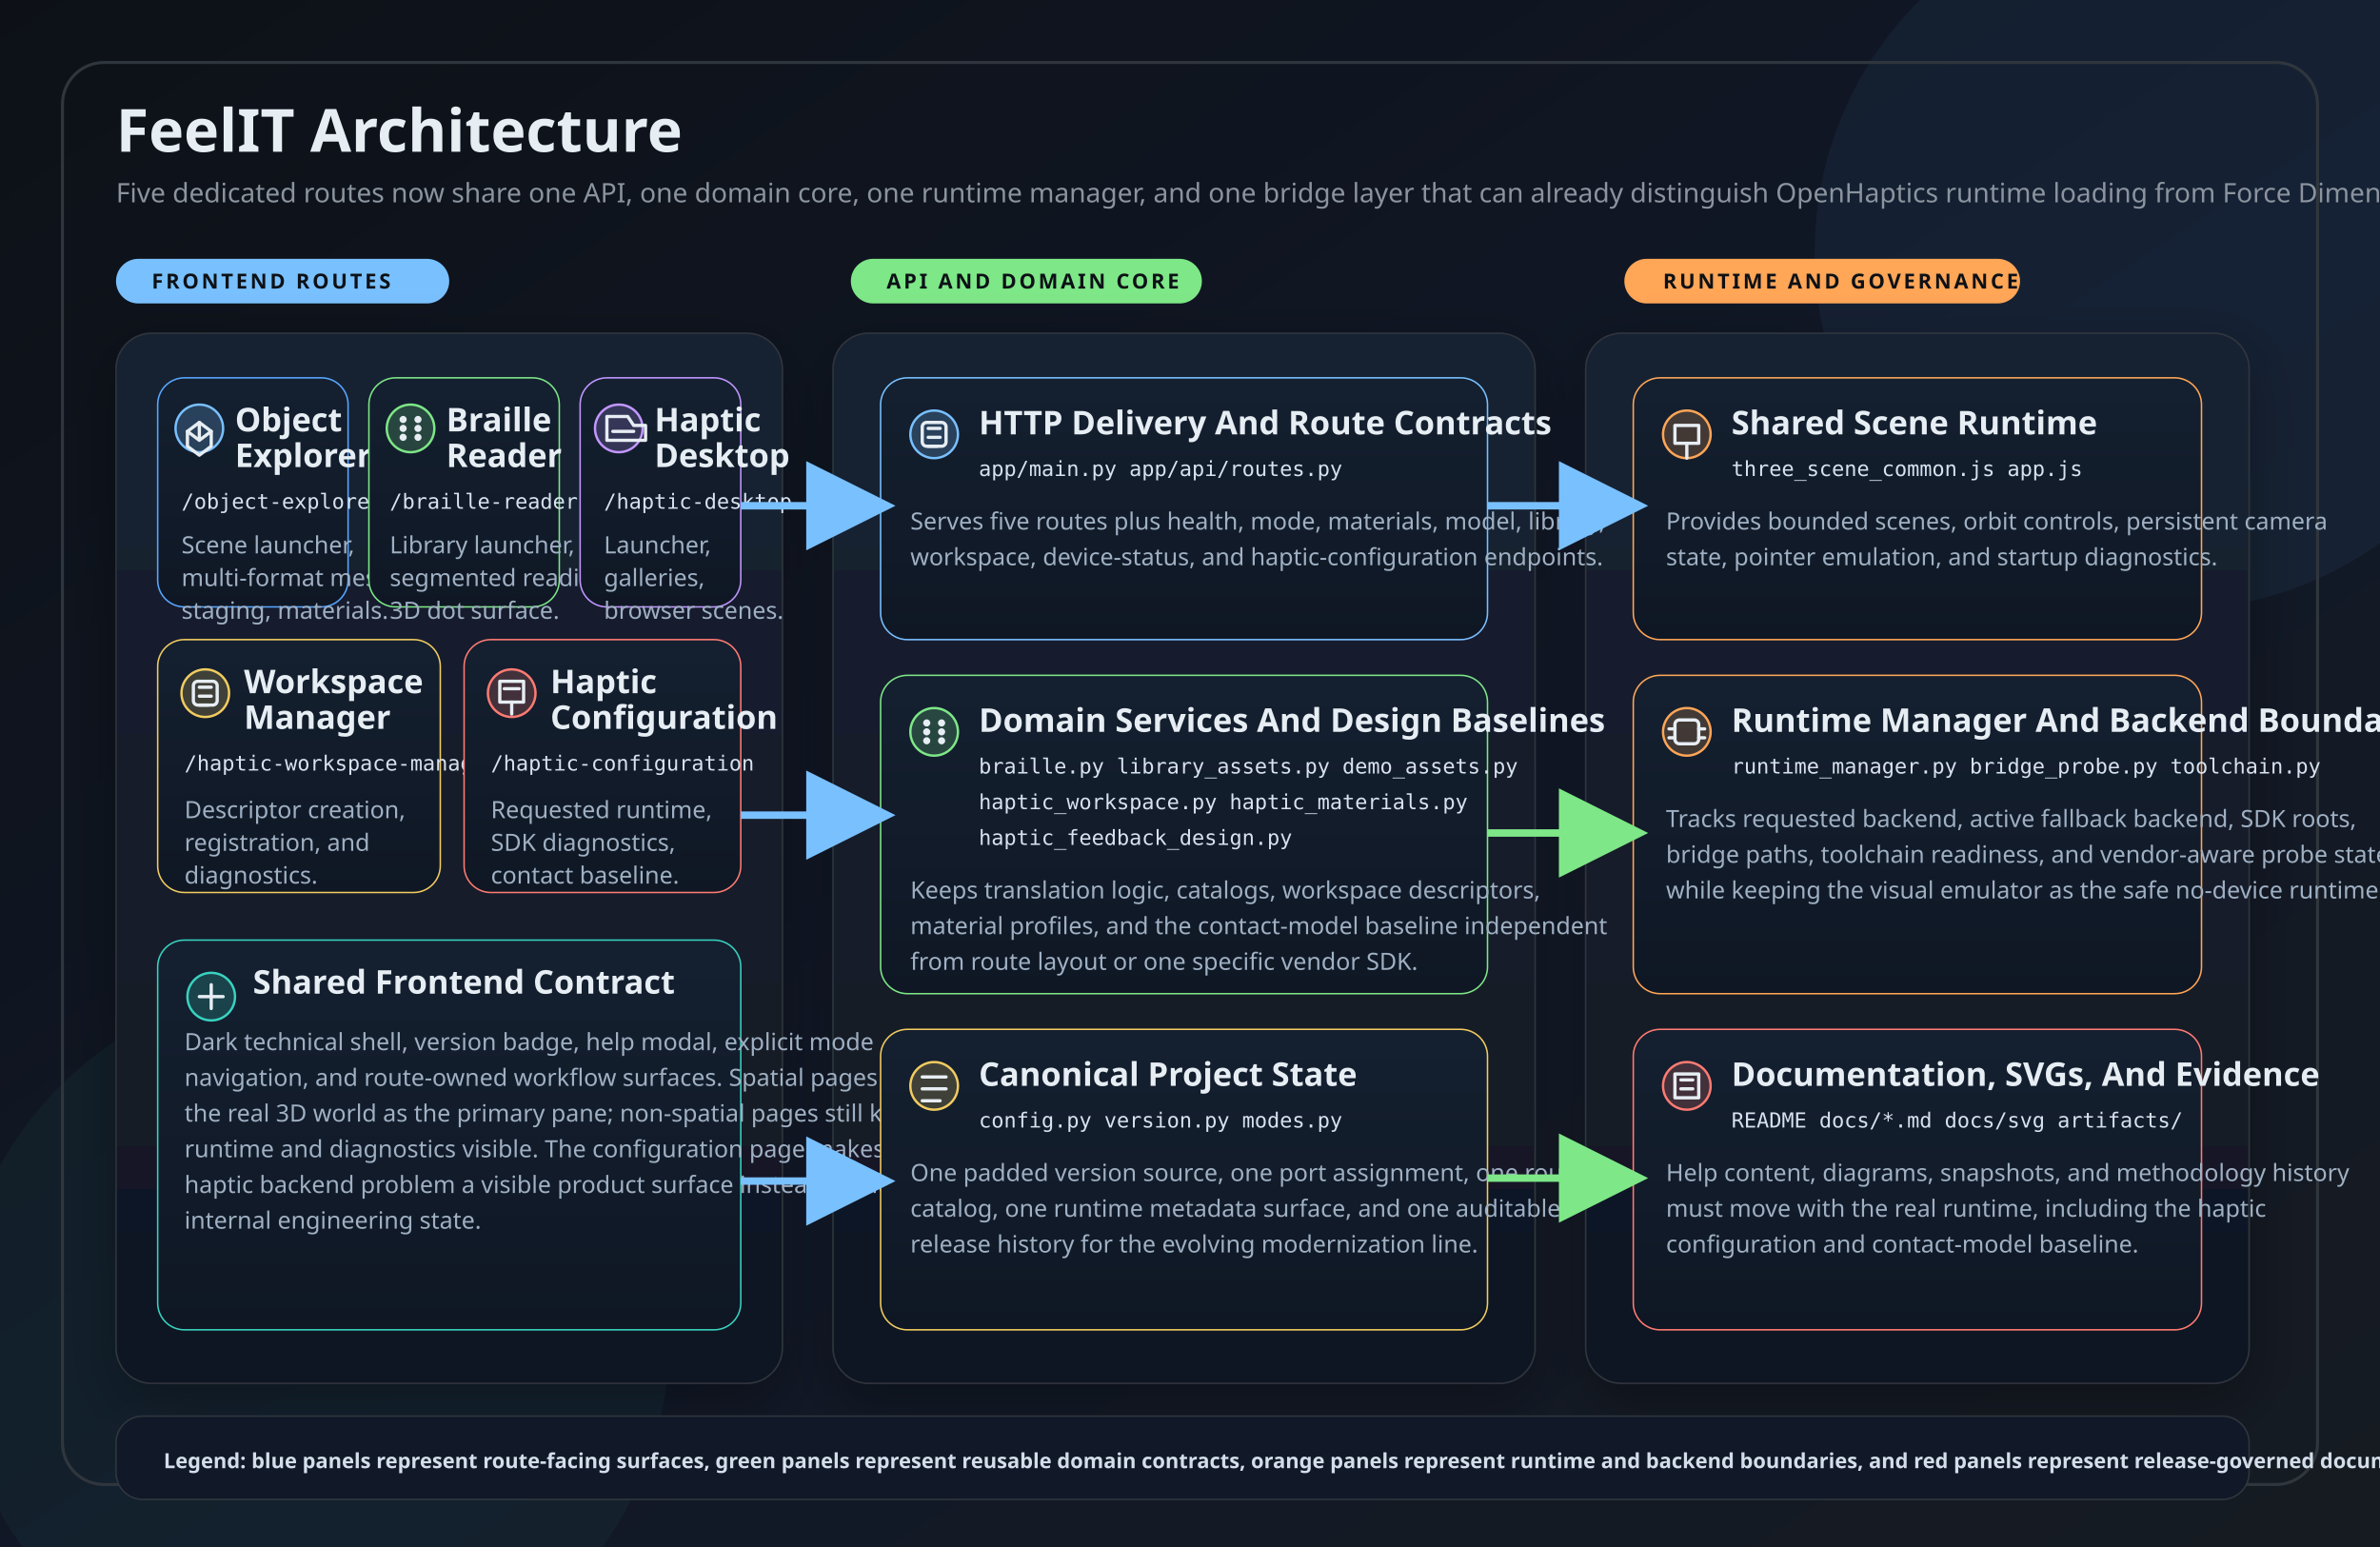
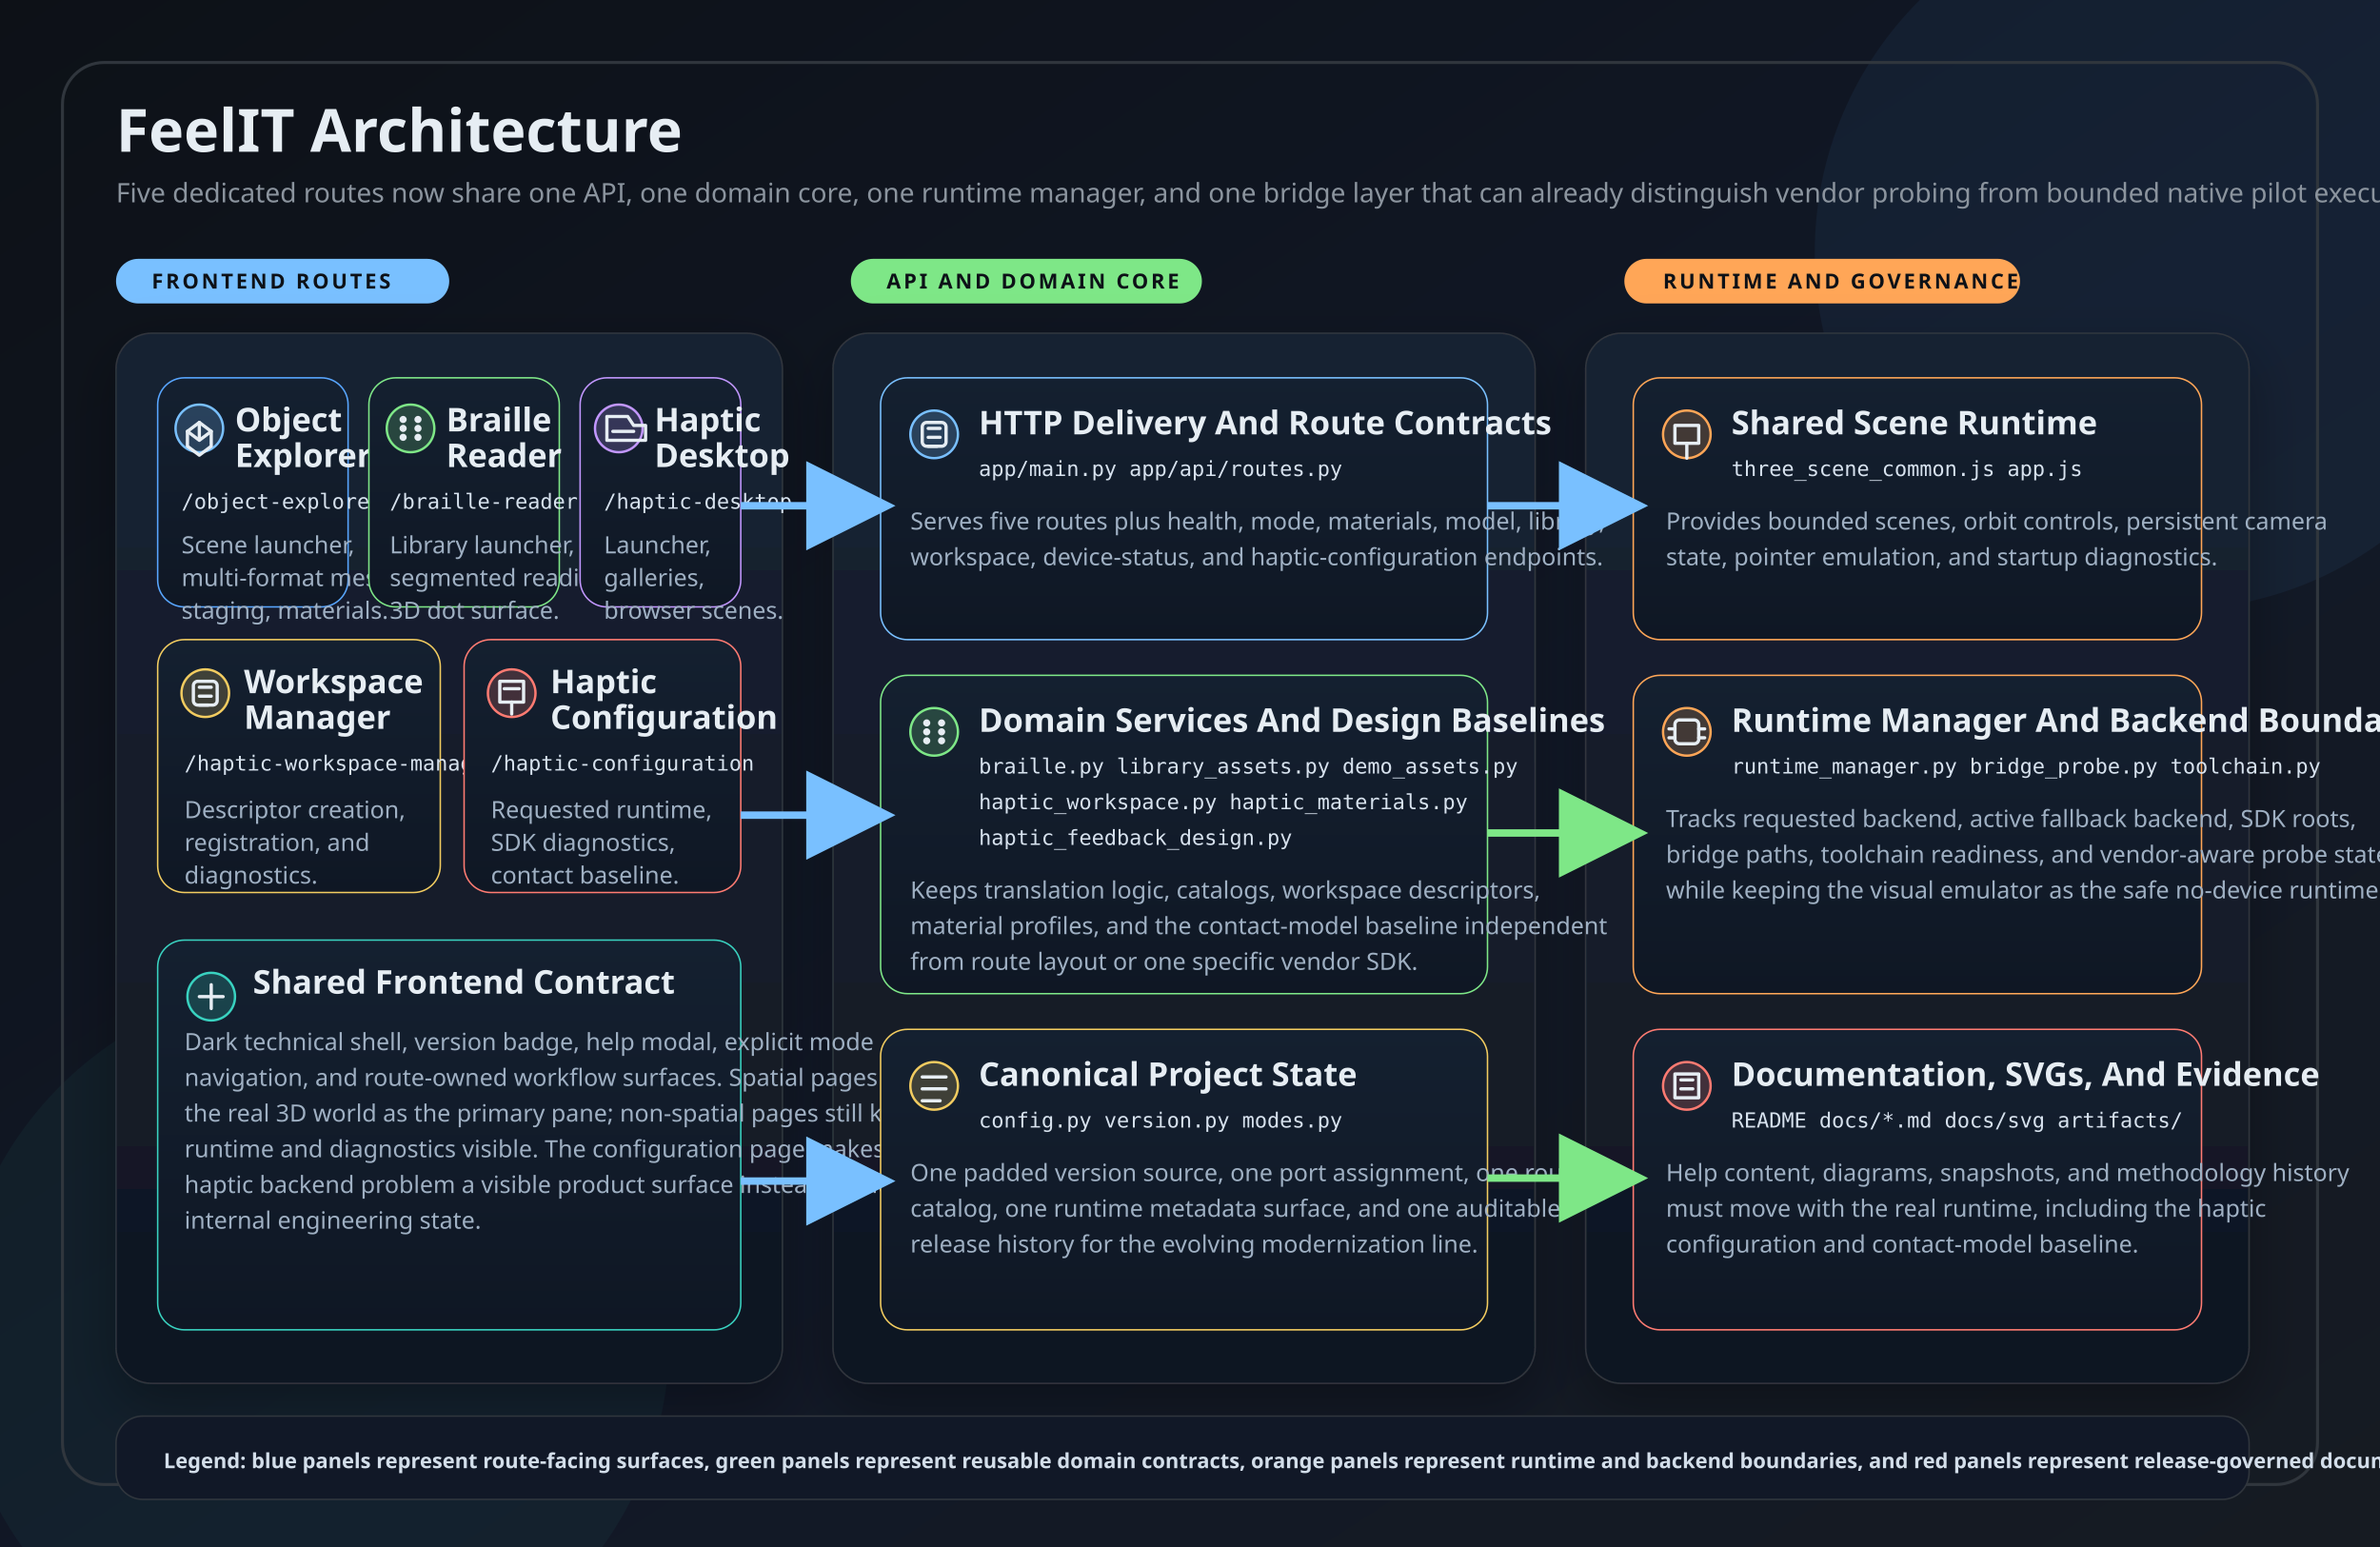
<svg xmlns="http://www.w3.org/2000/svg" width="1600" height="1040" viewBox="0 0 1600 1040" role="img" aria-labelledby="title desc">
  <defs>
    <linearGradient id="bg" x1="0" y1="0" x2="1" y2="1">
      <stop offset="0%" stop-color="#0d1117" />
      <stop offset="55%" stop-color="#111827" />
      <stop offset="100%" stop-color="#161b22" />
    </linearGradient>
    <linearGradient id="panel" x1="0" y1="0" x2="0" y2="1">
      <stop offset="0%" stop-color="#182233" />
      <stop offset="100%" stop-color="#101722" />
    </linearGradient>
    <linearGradient id="panelSoft" x1="0" y1="0" x2="0" y2="1">
      <stop offset="0%" stop-color="#142030" />
      <stop offset="100%" stop-color="#0f1724" />
    </linearGradient>
    <filter id="shadow" x="-20%" y="-20%" width="140%" height="140%">
      <feDropShadow dx="0" dy="14" stdDeviation="18" flood-color="#000000" flood-opacity="0.30" />
    </filter>
    <marker id="arrowBlue" markerWidth="12" markerHeight="12" refX="10" refY="6" orient="auto">
      <path d="M0 0 L12 6 L0 12 Z" fill="#79c0ff" />
    </marker>
    <marker id="arrowGreen" markerWidth="12" markerHeight="12" refX="10" refY="6" orient="auto">
      <path d="M0 0 L12 6 L0 12 Z" fill="#7ee787" />
    </marker>
    <style>
      .title { font: 700 40px 'Segoe UI', sans-serif; fill: #e6edf3; }
      .subtitle { font: 400 18px 'Segoe UI', sans-serif; fill: #8b949e; }
      .lane { font: 700 14px 'Segoe UI', sans-serif; fill: #0d1117; letter-spacing: 1.8px; }
      .cardTitle { font: 700 22px 'Segoe UI', sans-serif; fill: #e6edf3; }
      .body { font: 400 16px 'Segoe UI', sans-serif; fill: #9fb0c3; }
      .mono { font: 400 14px Consolas, monospace; fill: #d7e2ee; }
      .legend { font: 600 14px 'Segoe UI', sans-serif; fill: #d3deea; }
      .badge { font: 700 12px 'Segoe UI', sans-serif; fill: #0d1117; letter-spacing: 1px; }
      .iconStroke { stroke: #e6edf3; stroke-width: 2.2; stroke-linecap: round; stroke-linejoin: round; fill: none; }
      .iconFillBlue { fill: rgba(121,192,255,0.22); stroke: #79c0ff; stroke-width: 1.6; }
      .iconFillGreen { fill: rgba(126,231,135,0.20); stroke: #7ee787; stroke-width: 1.6; }
      .iconFillPurple { fill: rgba(194,151,255,0.20); stroke: #c297ff; stroke-width: 1.6; }
      .iconFillOrange { fill: rgba(255,166,87,0.20); stroke: #ffa657; stroke-width: 1.6; }
      .iconFillYellow { fill: rgba(242,204,96,0.20); stroke: #f2cc60; stroke-width: 1.6; }
      .iconFillRed { fill: rgba(255,123,114,0.20); stroke: #ff7b72; stroke-width: 1.6; }
    </style>
  </defs>
  <rect width="1600" height="1040" fill="url(#bg)" />
  <circle cx="1460" cy="170" r="240" fill="#58a6ff" opacity="0.06" />
  <circle cx="210" cy="900" r="240" fill="#39d2c0" opacity="0.05" />
  <rect x="42" y="42" width="1516" height="956" rx="28" fill="none" stroke="#30363d" stroke-width="2" />
  <text x="78" y="102" class="title">FeelIT Architecture</text>
-   <text x="78" y="136" class="subtitle">Five dedicated routes now share one API, one domain core, one runtime manager, and one bridge layer that can already distinguish OpenHaptics runtime loading from Force Dimension device enumeration.</text>
+   <text x="78" y="136" class="subtitle">Five dedicated routes now share one API, one domain core, one runtime manager, and one bridge layer that can already distinguish vendor probing from bounded native pilot execution across OpenHaptics and Force Dimension.</text>
  <rect x="78" y="174" width="224" height="30" rx="15" fill="#79c0ff" />
  <text x="102" y="194" class="lane">FRONTEND ROUTES</text>
  <rect x="572" y="174" width="236" height="30" rx="15" fill="#7ee787" />
  <text x="596" y="194" class="lane">API AND DOMAIN CORE</text>
  <rect x="1092" y="174" width="266" height="30" rx="15" fill="#ffa657" />
  <text x="1118" y="194" class="lane">RUNTIME AND GOVERNANCE</text>
  <rect x="78" y="224" width="448" height="706" rx="24" fill="url(#panel)" stroke="#30363d" filter="url(#shadow)" />
  <rect x="560" y="224" width="472" height="706" rx="24" fill="url(#panel)" stroke="#30363d" filter="url(#shadow)" />
  <rect x="1066" y="224" width="446" height="706" rx="24" fill="url(#panel)" stroke="#30363d" filter="url(#shadow)" />
  <rect x="106" y="254" width="128" height="154" rx="18" fill="url(#panelSoft)" stroke="#58a6ff" />
  <circle cx="134" cy="288" r="16" class="iconFillBlue" />
  <path d="M126 290 L134 284 L142 290 L142 300 L134 306 L126 300 Z" class="iconStroke" />
  <path d="M134 284 L134 295" class="iconStroke" />
  <path d="M126 290 L134 296 L142 290" class="iconStroke" />
  <text x="158" y="290" class="cardTitle">Object</text>
  <text x="158" y="314" class="cardTitle">Explorer</text>
  <text x="122" y="342" class="mono">/object-explorer</text>
  <text x="122" y="372" class="body">Scene launcher,</text>
  <text x="122" y="394" class="body">multi-format mesh</text>
  <text x="122" y="416" class="body">staging, materials.</text>
  <rect x="248" y="254" width="128" height="154" rx="18" fill="url(#panelSoft)" stroke="#7ee787" />
  <circle cx="276" cy="288" r="16" class="iconFillGreen" />
  <circle cx="271" cy="282" r="2.4" fill="#e6edf3" />
  <circle cx="281" cy="282" r="2.4" fill="#e6edf3" />
  <circle cx="271" cy="288" r="2.4" fill="#e6edf3" />
  <circle cx="281" cy="288" r="2.4" fill="#e6edf3" />
  <circle cx="271" cy="294" r="2.4" fill="#e6edf3" />
  <circle cx="281" cy="294" r="2.4" fill="#e6edf3" />
  <text x="300" y="290" class="cardTitle">Braille</text>
  <text x="300" y="314" class="cardTitle">Reader</text>
  <text x="262" y="342" class="mono">/braille-reader</text>
  <text x="262" y="372" class="body">Library launcher,</text>
  <text x="262" y="394" class="body">segmented reading,</text>
  <text x="262" y="416" class="body">3D dot surface.</text>
  <rect x="390" y="254" width="108" height="154" rx="18" fill="url(#panelSoft)" stroke="#c297ff" />
  <circle cx="416" cy="288" r="16" class="iconFillPurple" />
  <path d="M408 280 H422 L426 286 H434 V296 H408 Z" class="iconStroke" />
  <path d="M412 290 H426" class="iconStroke" />
  <text x="440" y="290" class="cardTitle">Haptic</text>
  <text x="440" y="314" class="cardTitle">Desktop</text>
  <text x="406" y="342" class="mono">/haptic-desktop</text>
  <text x="406" y="372" class="body">Launcher,</text>
  <text x="406" y="394" class="body">galleries,</text>
  <text x="406" y="416" class="body">browser scenes.</text>
  <rect x="106" y="430" width="190" height="170" rx="18" fill="url(#panelSoft)" stroke="#f2cc60" />
  <circle cx="138" cy="466" r="16" class="iconFillYellow" />
  <rect x="130" y="458" width="16" height="16" rx="3" class="iconStroke" />
  <path d="M134 462 H142" class="iconStroke" />
  <path d="M134 468 H142" class="iconStroke" />
  <path d="M134 474 H140" class="iconStroke" />
  <text x="164" y="466" class="cardTitle">Workspace</text>
  <text x="164" y="490" class="cardTitle">Manager</text>
  <text x="124" y="518" class="mono">/haptic-workspace-manager</text>
  <text x="124" y="550" class="body">Descriptor creation,</text>
  <text x="124" y="572" class="body">registration, and</text>
  <text x="124" y="594" class="body">diagnostics.</text>
  <rect x="312" y="430" width="186" height="170" rx="18" fill="url(#panelSoft)" stroke="#ff7b72" />
  <circle cx="344" cy="466" r="16" class="iconFillRed" />
  <path d="M336 458 H352 V472 H336 Z" class="iconStroke" />
  <path d="M344 472 V480" class="iconStroke" />
  <path d="M339 463 H349" class="iconStroke" />
  <text x="370" y="466" class="cardTitle">Haptic</text>
  <text x="370" y="490" class="cardTitle">Configuration</text>
  <text x="330" y="518" class="mono">/haptic-configuration</text>
  <text x="330" y="550" class="body">Requested runtime,</text>
  <text x="330" y="572" class="body">SDK diagnostics,</text>
  <text x="330" y="594" class="body">contact baseline.</text>
  <rect x="106" y="632" width="392" height="262" rx="18" fill="url(#panelSoft)" stroke="#39d2c0" />
  <circle cx="142" cy="670" r="16" fill="rgba(57,210,192,0.20)" stroke="#39d2c0" stroke-width="1.6" />
  <path d="M134 670 H150" class="iconStroke" />
  <path d="M142 662 V678" class="iconStroke" />
  <text x="170" y="668" class="cardTitle">Shared Frontend Contract</text>
  <text x="124" y="706" class="body">Dark technical shell, version badge, help modal, explicit mode</text>
  <text x="124" y="730" class="body">navigation, and route-owned workflow surfaces. Spatial pages keep</text>
  <text x="124" y="754" class="body">the real 3D world as the primary pane; non-spatial pages still keep</text>
  <text x="124" y="778" class="body">runtime and diagnostics visible. The configuration page makes the</text>
  <text x="124" y="802" class="body">haptic backend problem a visible product surface instead of hidden</text>
  <text x="124" y="826" class="body">internal engineering state.</text>
  <rect x="592" y="254" width="408" height="176" rx="18" fill="url(#panelSoft)" stroke="#79c0ff" />
  <circle cx="628" cy="292" r="16" class="iconFillBlue" />
  <rect x="620" y="284" width="16" height="16" rx="3" class="iconStroke" />
  <path d="M624 288 H632" class="iconStroke" />
  <path d="M624 294 H632" class="iconStroke" />
  <path d="M624 300 H630" class="iconStroke" />
  <text x="658" y="292" class="cardTitle">HTTP Delivery And Route Contracts</text>
  <text x="658" y="320" class="mono">app/main.py   app/api/routes.py</text>
  <text x="612" y="356" class="body">Serves five routes plus health, mode, materials, model, library,</text>
  <text x="612" y="380" class="body">workspace, device-status, and haptic-configuration endpoints.</text>
  <rect x="592" y="454" width="408" height="214" rx="18" fill="url(#panelSoft)" stroke="#7ee787" />
  <circle cx="628" cy="492" r="16" class="iconFillGreen" />
  <circle cx="623" cy="486" r="2.4" fill="#e6edf3" />
  <circle cx="633" cy="486" r="2.4" fill="#e6edf3" />
  <circle cx="623" cy="492" r="2.4" fill="#e6edf3" />
  <circle cx="633" cy="492" r="2.4" fill="#e6edf3" />
  <circle cx="623" cy="498" r="2.4" fill="#e6edf3" />
  <circle cx="633" cy="498" r="2.4" fill="#e6edf3" />
  <text x="658" y="492" class="cardTitle">Domain Services And Design Baselines</text>
  <text x="658" y="520" class="mono">braille.py   library_assets.py   demo_assets.py</text>
  <text x="658" y="544" class="mono">haptic_workspace.py   haptic_materials.py</text>
  <text x="658" y="568" class="mono">haptic_feedback_design.py</text>
  <text x="612" y="604" class="body">Keeps translation logic, catalogs, workspace descriptors,</text>
  <text x="612" y="628" class="body">material profiles, and the contact-model baseline independent</text>
  <text x="612" y="652" class="body">from route layout or one specific vendor SDK.</text>
  <rect x="592" y="692" width="408" height="202" rx="18" fill="url(#panelSoft)" stroke="#f2cc60" />
  <circle cx="628" cy="730" r="16" class="iconFillYellow" />
  <path d="M620 724 H636" class="iconStroke" />
  <path d="M620 732 H636" class="iconStroke" />
  <path d="M620 740 H632" class="iconStroke" />
  <text x="658" y="730" class="cardTitle">Canonical Project State</text>
  <text x="658" y="758" class="mono">config.py   version.py   modes.py</text>
  <text x="612" y="794" class="body">One padded version source, one port assignment, one route</text>
  <text x="612" y="818" class="body">catalog, one runtime metadata surface, and one auditable</text>
  <text x="612" y="842" class="body">release history for the evolving modernization line.</text>
  <rect x="1098" y="254" width="382" height="176" rx="18" fill="url(#panelSoft)" stroke="#ffa657" />
  <circle cx="1134" cy="292" r="16" class="iconFillOrange" />
  <path d="M1126 286 H1142 V298 H1126 Z" class="iconStroke" />
  <path d="M1134 298 V308" class="iconStroke" />
  <text x="1164" y="292" class="cardTitle">Shared Scene Runtime</text>
  <text x="1164" y="320" class="mono">three_scene_common.js   app.js</text>
  <text x="1120" y="356" class="body">Provides bounded scenes, orbit controls, persistent camera</text>
  <text x="1120" y="380" class="body">state, pointer emulation, and startup diagnostics.</text>
  <rect x="1098" y="454" width="382" height="214" rx="18" fill="url(#panelSoft)" stroke="#ffa657" />
  <circle cx="1134" cy="492" r="16" class="iconFillOrange" />
  <rect x="1126" y="484" width="16" height="16" rx="3" class="iconStroke" />
  <path d="M1122 490 H1126" class="iconStroke" />
  <path d="M1122 496 H1126" class="iconStroke" />
  <path d="M1142 490 H1146" class="iconStroke" />
  <path d="M1142 496 H1146" class="iconStroke" />
  <text x="1164" y="492" class="cardTitle">Runtime Manager And Backend Boundary</text>
  <text x="1164" y="520" class="mono">runtime_manager.py   bridge_probe.py   toolchain.py</text>
  <text x="1120" y="556" class="body">Tracks requested backend, active fallback backend, SDK roots,</text>
  <text x="1120" y="580" class="body">bridge paths, toolchain readiness, and vendor-aware probe state</text>
  <text x="1120" y="604" class="body">while keeping the visual emulator as the safe no-device runtime.</text>
  <rect x="1098" y="692" width="382" height="202" rx="18" fill="url(#panelSoft)" stroke="#ff7b72" />
  <circle cx="1134" cy="730" r="16" class="iconFillRed" />
  <path d="M1126 722 H1142 V738 H1126 Z" class="iconStroke" />
  <path d="M1130 726 H1138" class="iconStroke" />
  <path d="M1130 732 H1138" class="iconStroke" />
  <text x="1164" y="730" class="cardTitle">Documentation, SVGs, And Evidence</text>
  <text x="1164" y="758" class="mono">README   docs/*.md   docs/svg   artifacts/</text>
  <text x="1120" y="794" class="body">Help content, diagrams, snapshots, and methodology history</text>
  <text x="1120" y="818" class="body">must move with the real runtime, including the haptic</text>
  <text x="1120" y="842" class="body">configuration and contact-model baseline.</text>
  <path d="M498 340 H592" fill="none" stroke="#79c0ff" stroke-width="5" marker-end="url(#arrowBlue)" />
  <path d="M498 548 H592" fill="none" stroke="#79c0ff" stroke-width="5" marker-end="url(#arrowBlue)" />
  <path d="M498 794 H592" fill="none" stroke="#79c0ff" stroke-width="5" marker-end="url(#arrowBlue)" />
  <path d="M1000 340 H1098" fill="none" stroke="#79c0ff" stroke-width="5" marker-end="url(#arrowBlue)" />
  <path d="M1000 560 H1098" fill="none" stroke="#7ee787" stroke-width="5" marker-end="url(#arrowGreen)" />
  <path d="M1000 792 H1098" fill="none" stroke="#7ee787" stroke-width="5" marker-end="url(#arrowGreen)" />
  <rect x="78" y="952" width="1434" height="56" rx="18" fill="#111827" stroke="#30363d" />
  <text x="110" y="987" class="legend">Legend: blue panels represent route-facing surfaces, green panels represent reusable domain contracts, orange panels represent runtime and backend boundaries, and red panels represent release-governed documentation and evidence duties.</text>
</svg>
